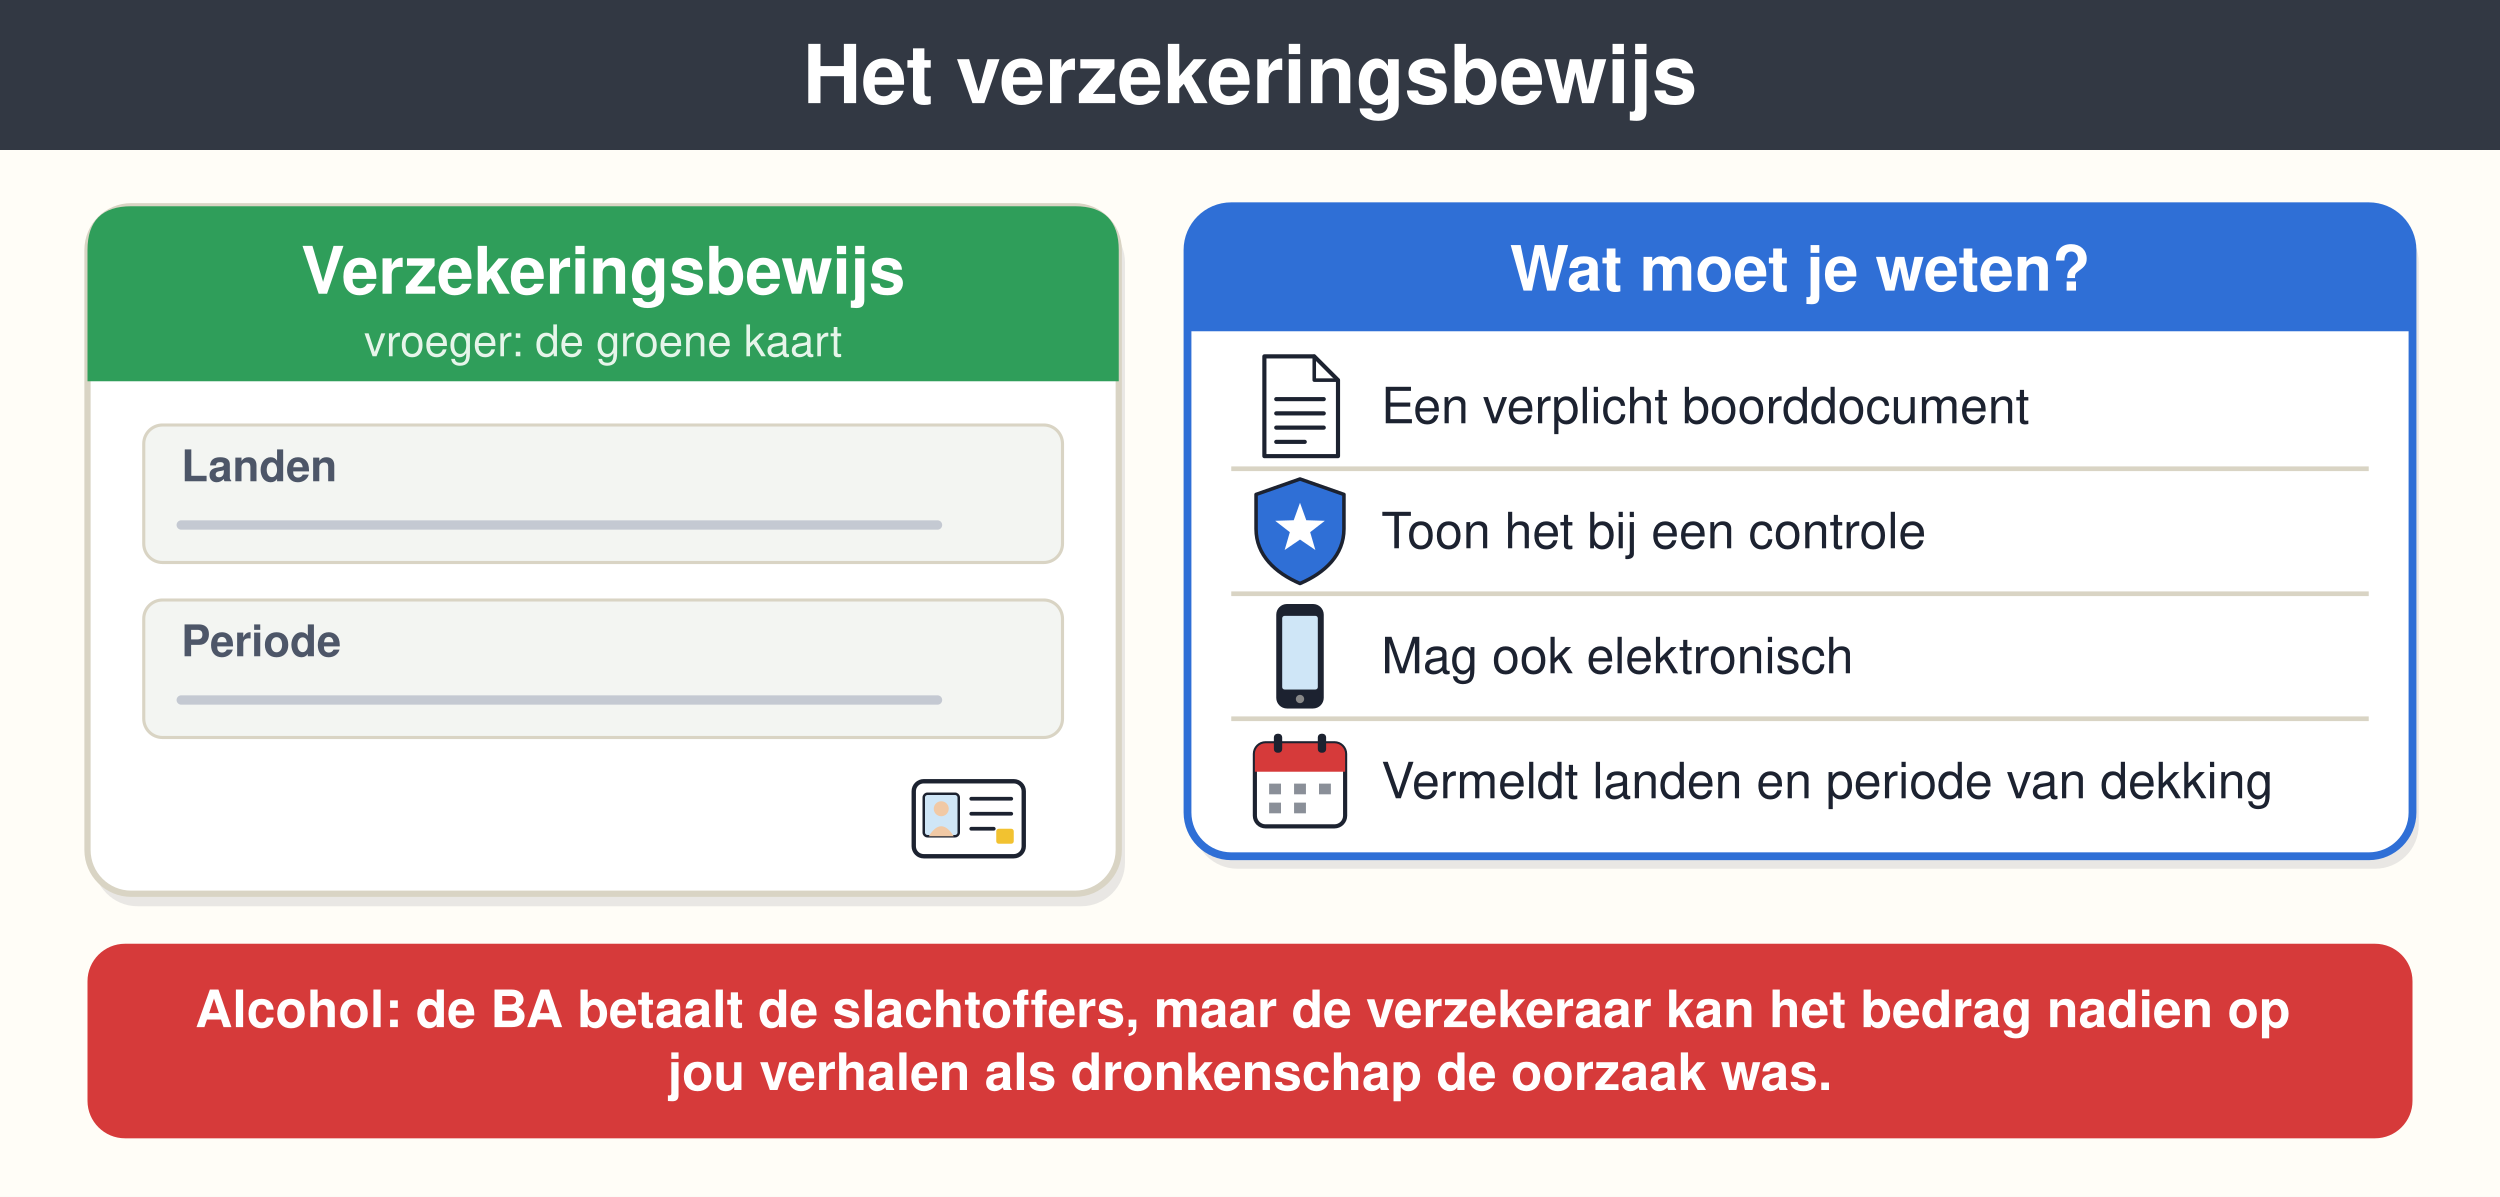
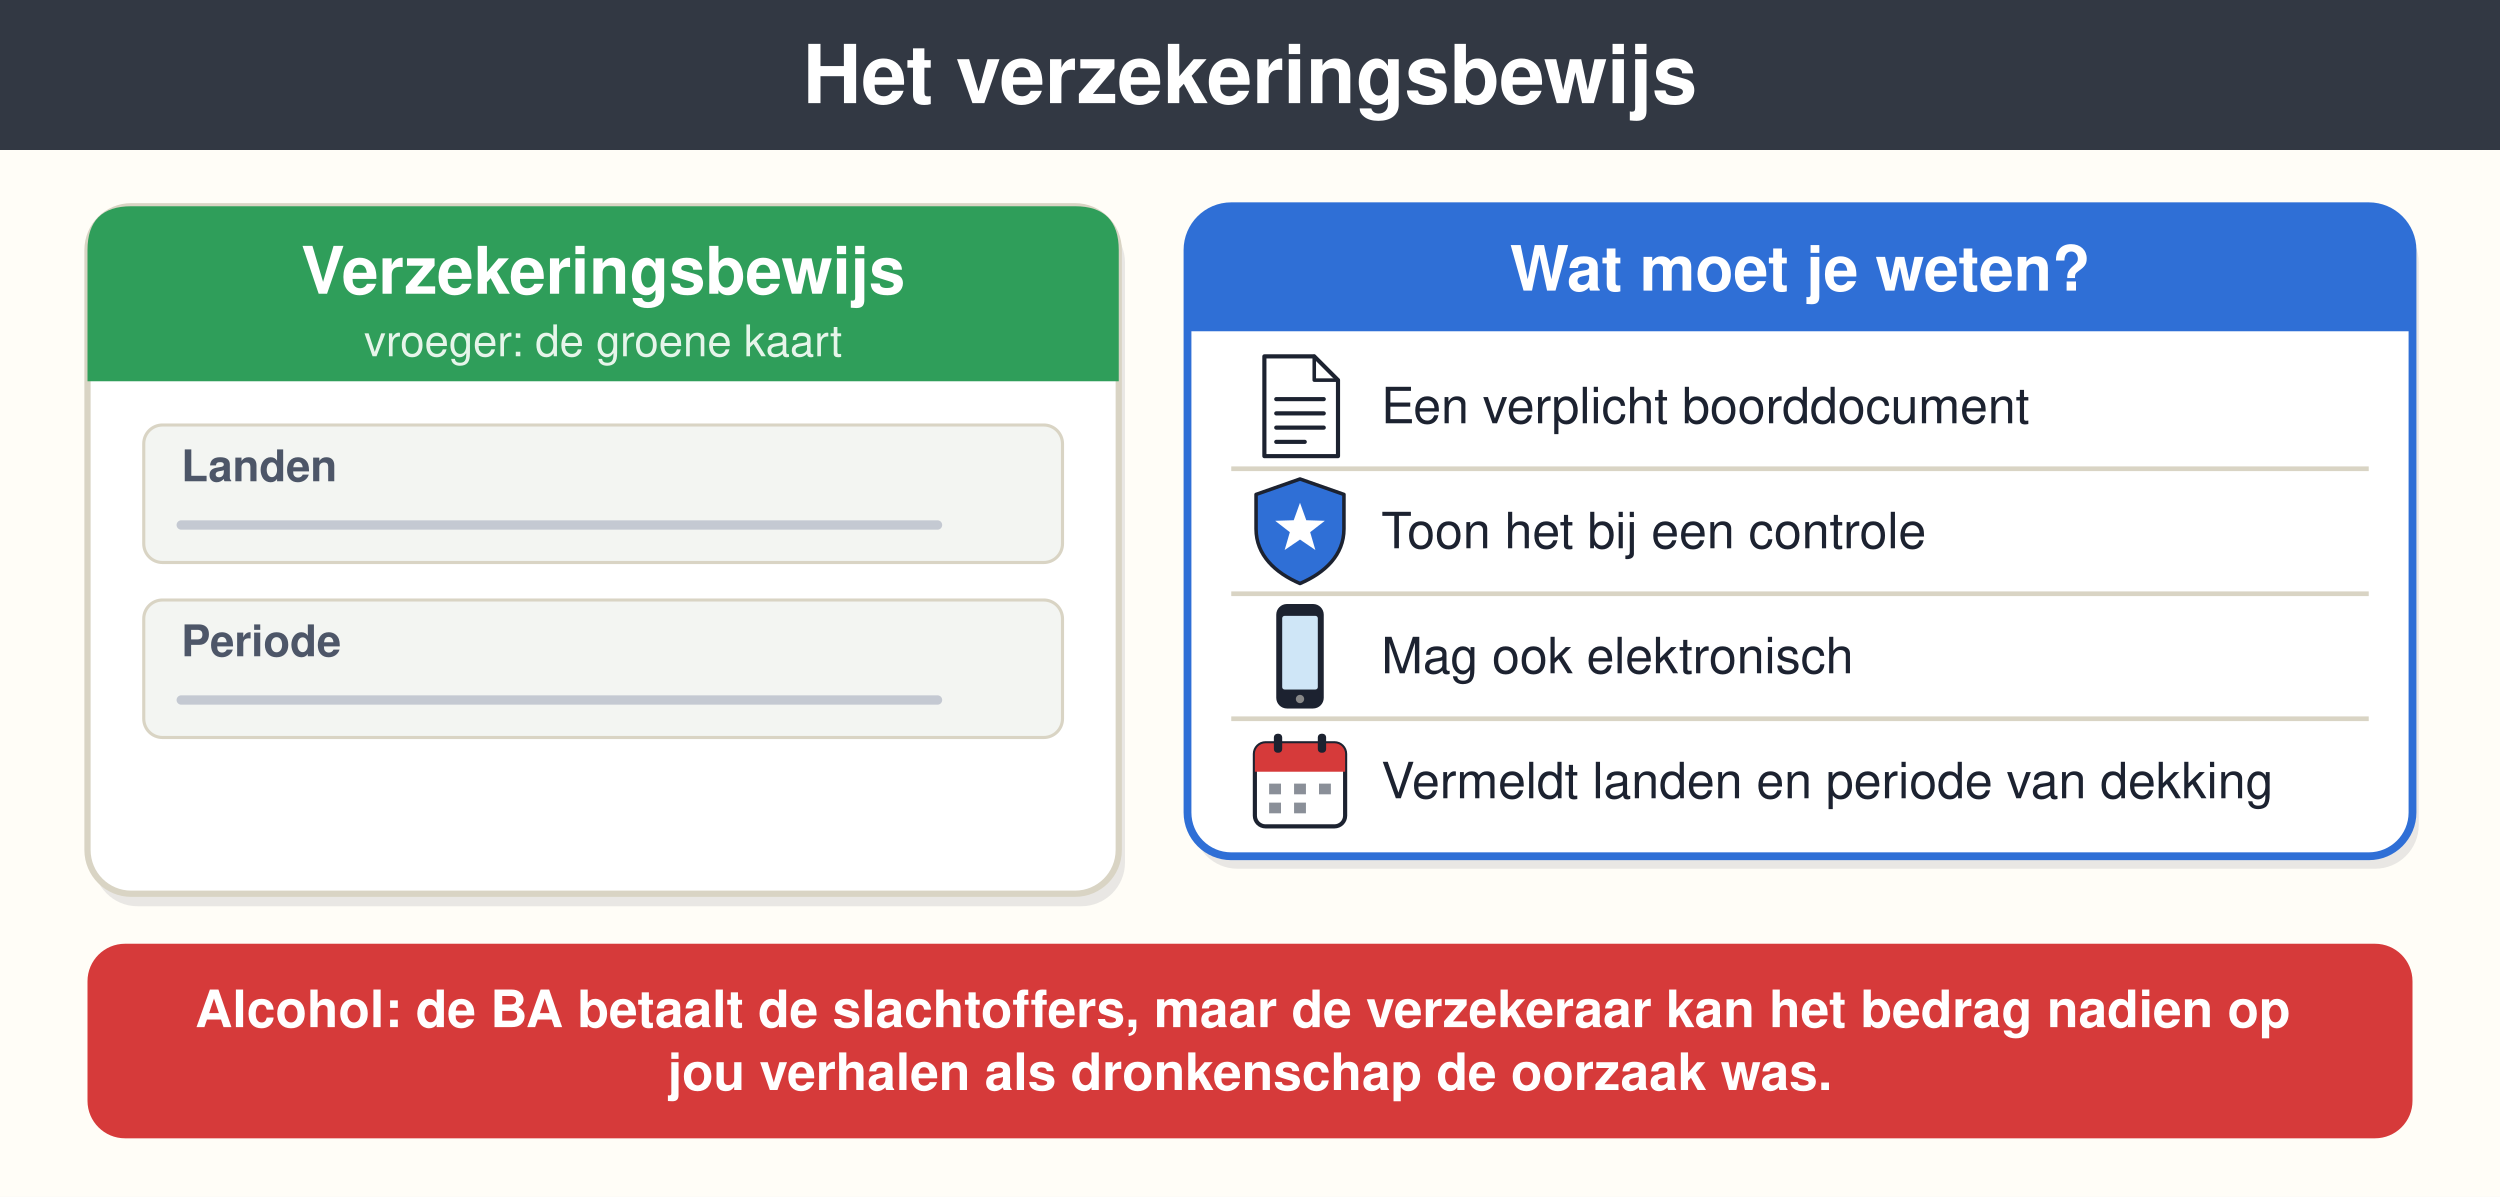
<svg xmlns="http://www.w3.org/2000/svg" viewBox="0 0 800 383" width="800" height="383" role="img" aria-labelledby="t d">
  <rect width="800" height="383" fill="#fffdf7" />
  <rect x="30" y="70" width="330" height="220" rx="14" fill="#1c2230" opacity=".10" />
  <rect x="28" y="66" width="330" height="220" rx="14" fill="#fff" stroke="#d9d4c4" stroke-width="2" />
  <path d="M28 80 Q28 66 42 66 H344 Q358 66 358 80 V122 H28 Z" fill="#2f9e5a" />
  <text x="193" y="94" font-family="Segoe UI, Helvetica, Arial, sans-serif" font-size="21" font-weight="700" fill="#fff" text-anchor="middle">
    <tspan x="193" dy="0">Verzekeringsbewijs</tspan>
  </text>
  <text x="193" y="114" font-family="Segoe UI, Helvetica, Arial, sans-serif" font-size="14" font-weight="500" fill="#e6f5ea" text-anchor="middle">
    <tspan x="193" dy="0">vroeger: de groene kaart</tspan>
  </text>
  <rect x="46" y="136" width="294" height="44" rx="6" fill="#f3f5f2" stroke="#d9d4c4" />
  <text x="58" y="154" font-family="Segoe UI, Helvetica, Arial, sans-serif" font-size="14" font-weight="700" fill="#4d5668" text-anchor="start">
    <tspan x="58" dy="0">Landen</tspan>
  </text>
  <line x1="58" y1="168" x2="300" y2="168" stroke="#c4c9d2" stroke-width="3" stroke-linecap="round" />
  <rect x="46" y="192" width="294" height="44" rx="6" fill="#f3f5f2" stroke="#d9d4c4" />
  <text x="58" y="210" font-family="Segoe UI, Helvetica, Arial, sans-serif" font-size="14" font-weight="700" fill="#4d5668" text-anchor="start">
    <tspan x="58" dy="0">Periode</tspan>
  </text>
  <line x1="58" y1="224" x2="300" y2="224" stroke="#c4c9d2" stroke-width="3" stroke-linecap="round" />
-   <g transform="translate(290 242) scale(0.4)">
-     <rect x="6" y="20" width="88" height="60" rx="8" fill="#fff" stroke="#1c2230" stroke-width="3.5" stroke-linejoin="round" stroke-linecap="round" />
-     <rect x="14" y="30" width="28" height="34" rx="3" fill="#cfe6f7" stroke="#1c2230" stroke-width="2" stroke-linejoin="round" stroke-linecap="round" />
-     <circle cx="28" cy="42" r="6" fill="#f1c9a5" />
-     <path d="M18 64 Q28 48 38 64 Z" fill="#f1c9a5" />
-     <path d="M52 34 H84 M52 46 H84 M52 58 H70" stroke="#1c2230" stroke-width="3" stroke-linejoin="round" stroke-linecap="round" fill="none" />
-     <rect x="72" y="58" width="14" height="12" rx="2" fill="#f2c230" />
-   </g>
  <rect x="382" y="70" width="392" height="208" rx="14" fill="#1c2230" opacity=".10" />
  <rect x="380" y="66" width="392" height="208" rx="14" fill="#fff" stroke="#2f6fd6" stroke-width="2.5" />
  <path d="M380 106 V80 Q380 66 394 66 H758 Q772 66 772 80 V106 Z" fill="#2f6fd6" />
  <text x="576" y="93" font-family="Segoe UI, Helvetica, Arial, sans-serif" font-size="20" font-weight="700" fill="#fff" text-anchor="middle">
    <tspan x="576" dy="0">Wat moet je weten?</tspan>
  </text>
  <g transform="translate(397 111) scale(0.38)">
    <path d="M20 8 H62 L82 28 V92 H20 Z" fill="#fff" stroke="#1c2230" stroke-width="3.5" stroke-linejoin="round" stroke-linecap="round" />
    <path d="M62 8 V28 H82" fill="none" stroke="#1c2230" stroke-width="3" stroke-linejoin="round" stroke-linecap="round" />
    <path d="M30 44 H70 M30 56 H70 M30 68 H70 M30 80 H54" stroke="#1c2230" stroke-width="3.5" stroke-linejoin="round" stroke-linecap="round" fill="none" />
  </g>
  <text x="442" y="135.44" font-family="Segoe UI, Helvetica, Arial, sans-serif" font-size="16" font-weight="500" fill="#1c2230" text-anchor="start">
    <tspan x="442" dy="0">Een verplicht boorddocument</tspan>
  </text>
  <line x1="394" y1="150" x2="758" y2="150" stroke="#d9d4c4" stroke-width="1.5" />
  <g transform="translate(397 151) scale(0.38)">
    <path d="M50 6 L87 19 V48 C87 70 71 85 50 94 C29 85 13 70 13 48 V19 Z" fill="#2f6fd6" stroke="#1c2230" stroke-width="3" stroke-linejoin="round" stroke-linecap="round" />
    <polygon points="50,26 55.29,40.72 70.92,41.2 58.56,50.78 62.93,65.8 50,57 37.07,65.8 41.44,50.78 29.08,41.2 44.71,40.72" fill="#fff" />
  </g>
  <text x="442" y="175.44" font-family="Segoe UI, Helvetica, Arial, sans-serif" font-size="16" font-weight="500" fill="#1c2230" text-anchor="start">
    <tspan x="442" dy="0">Toon het bij een controle</tspan>
  </text>
  <line x1="394" y1="190" x2="758" y2="190" stroke="#d9d4c4" stroke-width="1.5" />
  <g transform="translate(397 191) scale(0.38)">
    <rect x="30" y="6" width="40" height="88" rx="9" fill="#1c2230" />
    <rect x="35" y="16" width="30" height="62" rx="2" fill="#cfe6f7" />
    <circle cx="50" cy="86" r="3.5" fill="#888" />
  </g>
  <text x="442" y="215.44" font-family="Segoe UI, Helvetica, Arial, sans-serif" font-size="16" font-weight="500" fill="#1c2230" text-anchor="start">
    <tspan x="442" dy="0">Mag ook elektronisch</tspan>
  </text>
  <line x1="394" y1="230" x2="758" y2="230" stroke="#d9d4c4" stroke-width="1.5" />
  <g transform="translate(397 231) scale(0.38)">
    <rect x="12" y="18" width="76" height="70" rx="9" fill="#fff" stroke="#1c2230" stroke-width="3.5" stroke-linejoin="round" stroke-linecap="round" />
    <path d="M12 27 A9 9 0 0 1 21 18 H79 A9 9 0 0 1 88 27 V42 H12 Z" fill="#d63a3a" />
    <rect x="28" y="10" width="7" height="16" rx="3" fill="#1c2230" />
    <rect x="65" y="10" width="7" height="16" rx="3" fill="#1c2230" />
    <g fill="#8a8f98">
      <rect x="24" y="52" width="10" height="9" />
      <rect x="45" y="52" width="10" height="9" />
      <rect x="66" y="52" width="10" height="9" />
      <rect x="24" y="68" width="10" height="9" />
      <rect x="45" y="68" width="10" height="9" />
    </g>
  </g>
  <text x="442" y="255.44" font-family="Segoe UI, Helvetica, Arial, sans-serif" font-size="16" font-weight="500" fill="#1c2230" text-anchor="start">
    <tspan x="442" dy="0">Vermeldt landen en periode van dekking</tspan>
  </text>
  <rect x="28" y="302" width="744" height="62.26" rx="12" fill="#d63a3a" />
  <text x="400" y="328.68" font-family="Segoe UI, Helvetica, Arial, sans-serif" font-size="16.5" font-weight="700" fill="#fff" text-anchor="middle">
    <tspan x="400" dy="0">Alcohol: de BA betaalt de slachtoffers, maar de verzekeraar kan het bedrag nadien op</tspan>
    <tspan x="400" dy="20.13">jou verhalen als dronkenschap de oorzaak was.</tspan>
  </text>
  <rect x="0" y="0" width="800" height="48" fill="#1c2230" opacity="0.9" />
  <text x="400" y="33" font-family="Segoe UI, Helvetica, Arial, sans-serif" font-size="26" font-weight="700" fill="#fff" text-anchor="middle">
    <tspan x="400" dy="0">Het verzekeringsbewijs</tspan>
  </text>
</svg>
